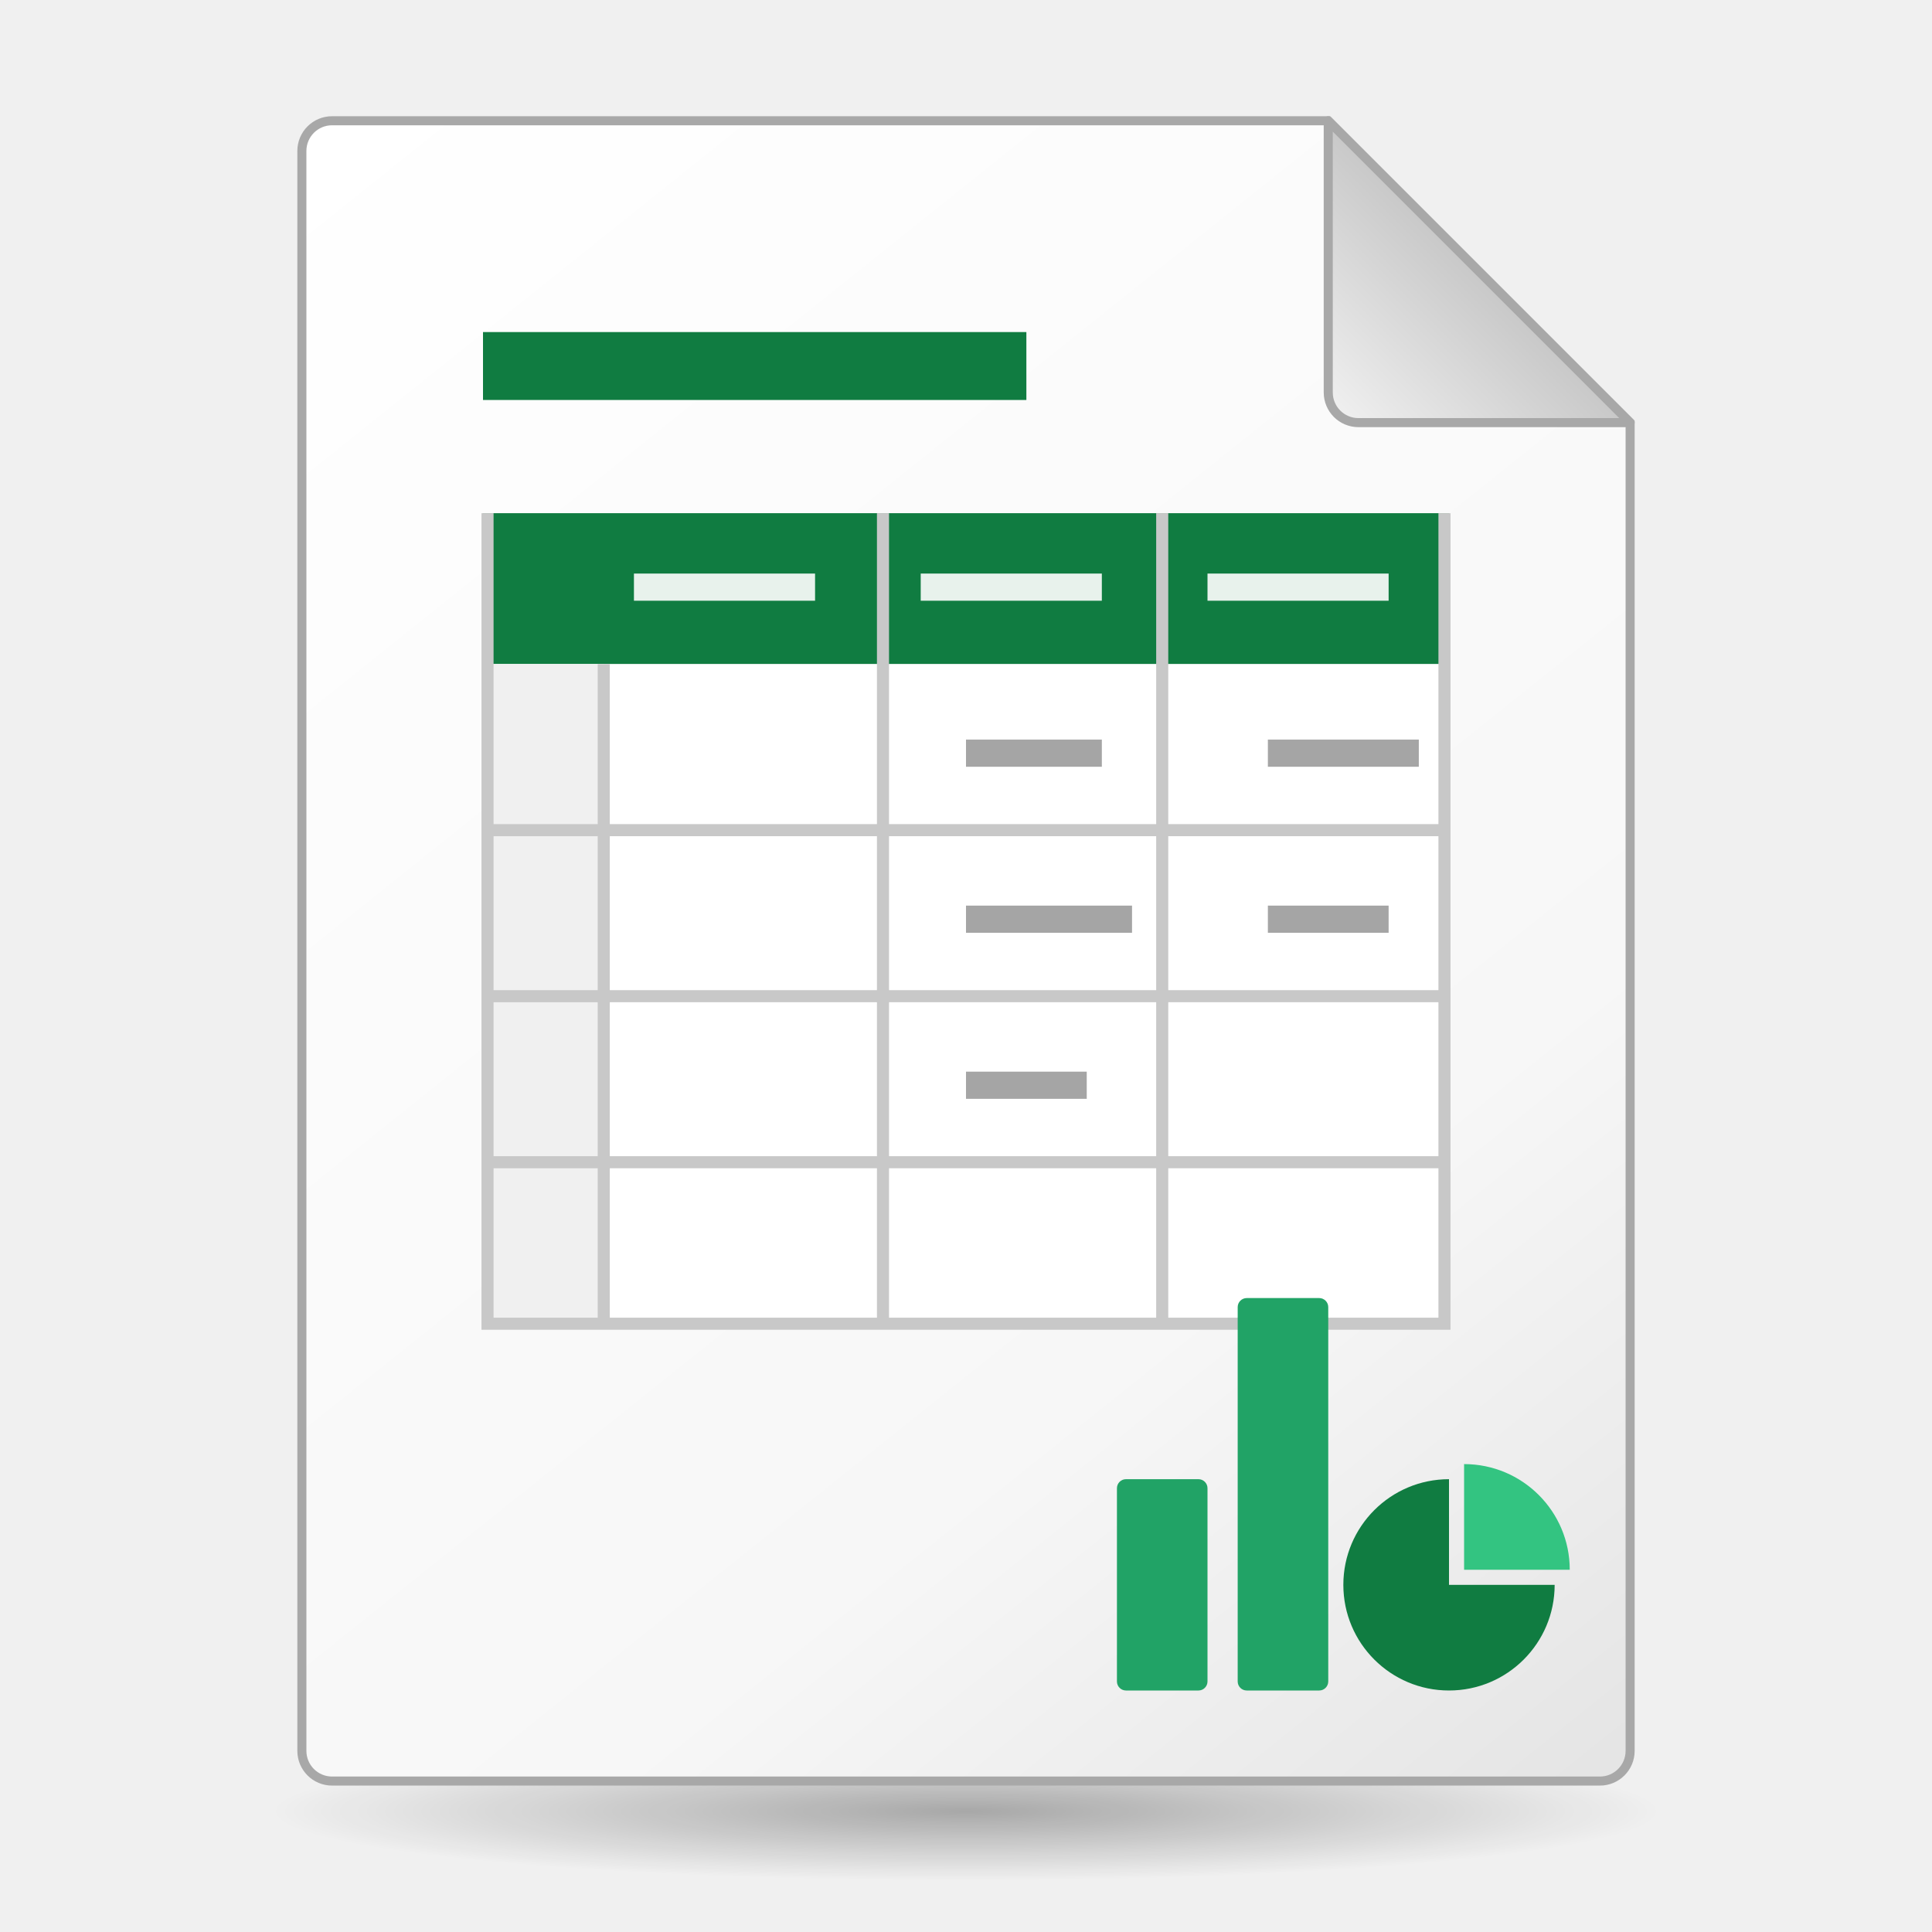
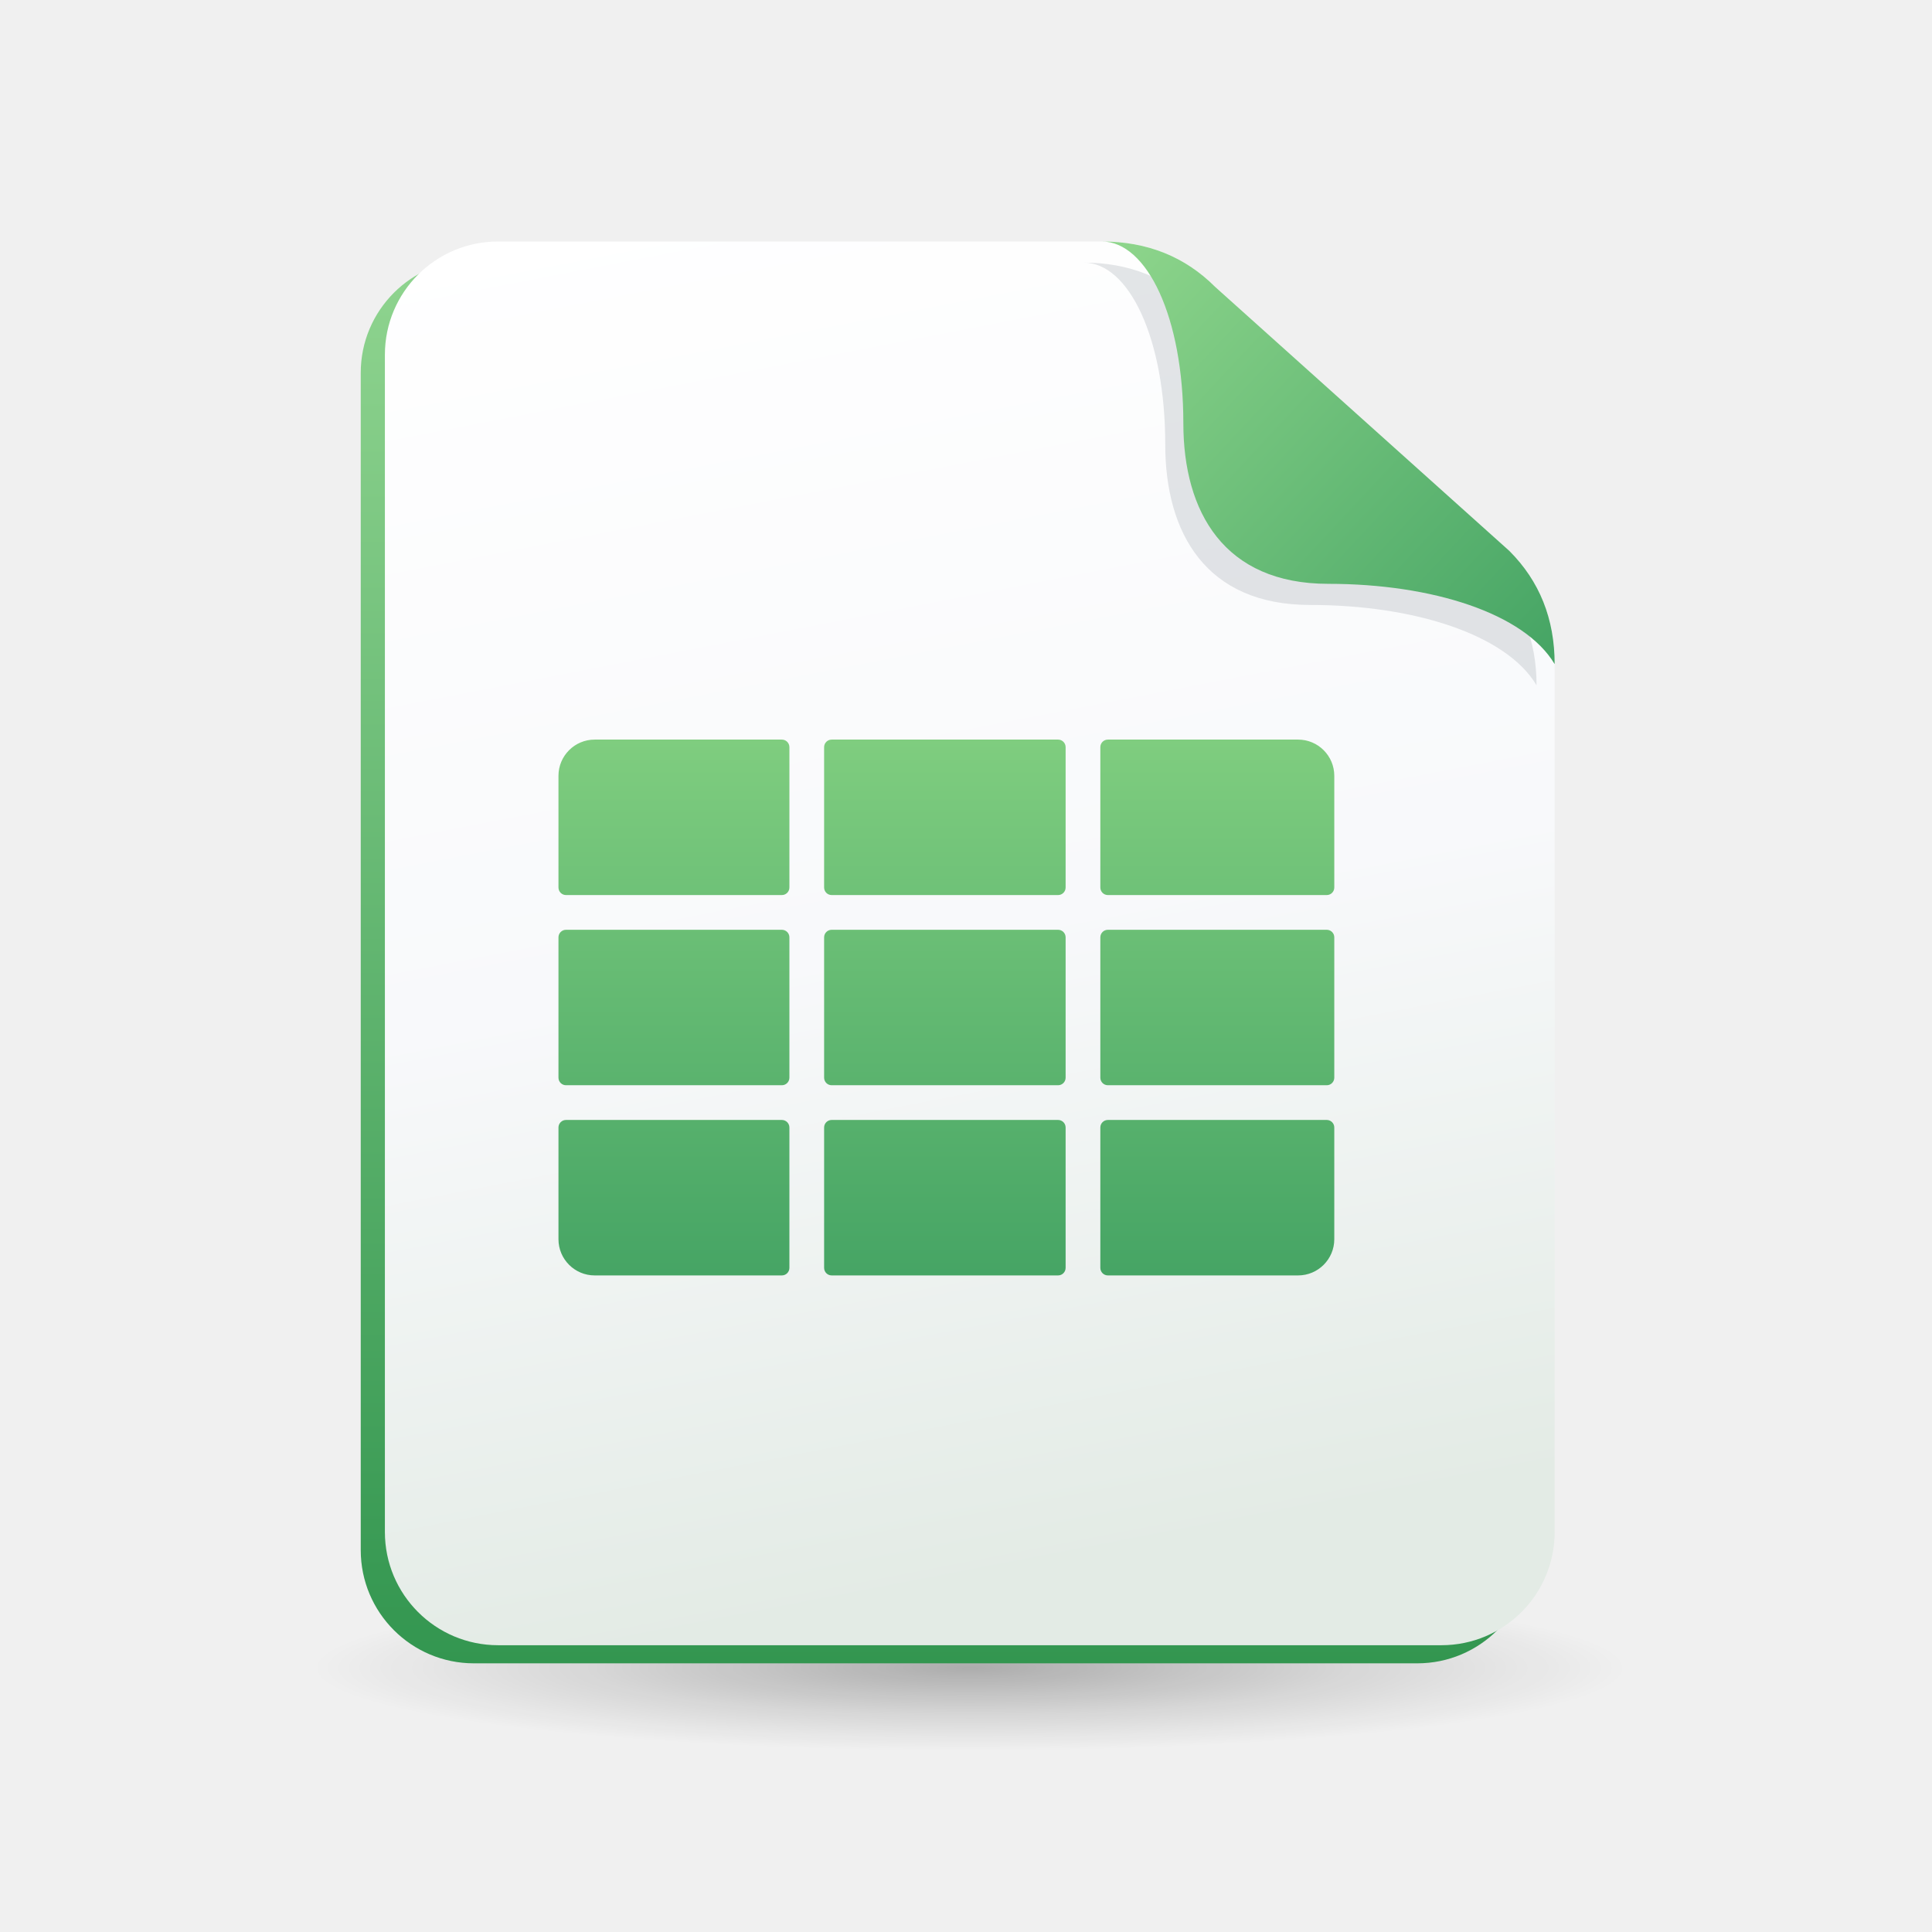
<svg xmlns="http://www.w3.org/2000/svg" width="128" height="128" viewBox="0 0 128 128">
  <defs>
-     <linearGradient id="paper" x1="20" y1="8" x2="108" y2="118" gradientUnits="userSpaceOnUse">
-       <stop offset="0" stop-color="#ffffff" />
-       <stop offset="0.7" stop-color="#f7f7f7" />
-       <stop offset="1" stop-color="#e4e4e4" />
-     </linearGradient>
-     <linearGradient id="fold" x1="88" y1="28" x2="98" y2="18" gradientUnits="userSpaceOnUse">
-       <stop offset="0" stop-color="#f2f2f2" />
-       <stop offset="1" stop-color="#c8c8c8" />
-     </linearGradient>
-     <radialGradient id="shadow" cx="64" cy="120" r="46" gradientTransform="matrix(1 0 0 0.1 0 108)" gradientUnits="userSpaceOnUse">
-       <stop offset="0" stop-color="#000000" stop-opacity="0.3" />
+     <radialGradient id="s1" cx="0" cy="0" r="1" gradientUnits="userSpaceOnUse" gradientTransform="translate(64.25 110.5) scale(43.4 5.5)">
+       <stop offset="0" stop-color="#000000" stop-opacity="0.28" />
+       <stop offset="0.6" stop-color="#000000" stop-opacity="0.098" />
      <stop offset="1" stop-color="#000000" stop-opacity="0" />
    </radialGradient>
+     <linearGradient id="g2" x1="25.5" y1="16" x2="25.5" y2="109" gradientUnits="userSpaceOnUse">
+       <stop offset="0" stop-color="#8fd48f" />
+       <stop offset="1" stop-color="#339650" />
+     </linearGradient>
+     <linearGradient id="g3" x1="25.5" y1="16" x2="43.5" y2="109" gradientUnits="userSpaceOnUse">
+       <stop offset="0" stop-color="#ffffff" />
+       <stop offset="0.55" stop-color="#f8f9fb" />
+       <stop offset="1" stop-color="#e3ebe5" />
+     </linearGradient>
+     <linearGradient id="g4" x1="73" y1="16" x2="103" y2="44" gradientUnits="userSpaceOnUse">
+       <stop offset="0" stop-color="#8fd68c" />
+       <stop offset="1" stop-color="#45a464" />
+     </linearGradient>
+     <linearGradient id="g5" x1="0" y1="49" x2="0" y2="85" gradientUnits="userSpaceOnUse">
+       <stop offset="0" stop-color="#7fcd7f" />
+       <stop offset="1" stop-color="#45a464" />
+     </linearGradient>
  </defs>
-   <ellipse cx="64" cy="120" rx="46" ry="5" fill="url(#shadow)" />
-   <path d="M22 8H88L108 28V116a2 2 0 0 1-2 2H22a2 2 0 0 1-2-2V10a2 2 0 0 1 2-2z" fill="url(#paper)" stroke="#a8a8a8" stroke-width="0.6" />
-   <path d="M88 8V26a2 2 0 0 0 2 2H108z" fill="url(#fold)" stroke="#a8a8a8" stroke-width="0.6" stroke-linejoin="round" />
-   <path d="M32 34h64v10H32z" fill="#107c41" />
-   <rect x="32" y="44" width="64" height="44" fill="#ffffff" />
-   <rect x="32" y="44" width="8" height="44" fill="#f0f0f0" />
-   <path d="M32.3 34V87.7H95.7V34M32 55h64M32 66h64M32 77h64M40 44v44M58.5 34v54M77 34v54" fill="none" stroke="#c8c8c8" stroke-width="0.8" />
-   <rect x="42" y="38" width="12" height="1.8" fill="#ffffff" fill-opacity="0.9" />
-   <rect x="61" y="38" width="12" height="1.8" fill="#ffffff" fill-opacity="0.9" />
-   <rect x="80" y="38" width="12" height="1.8" fill="#ffffff" fill-opacity="0.9" />
-   <rect x="64" y="49" width="9" height="1.8" fill="#5c5c5c" fill-opacity="0.55" />
-   <rect x="64" y="60" width="11" height="1.8" fill="#5c5c5c" fill-opacity="0.55" />
-   <rect x="64" y="71" width="8" height="1.8" fill="#5c5c5c" fill-opacity="0.55" />
-   <rect x="84" y="49" width="10" height="1.8" fill="#5c5c5c" fill-opacity="0.55" />
-   <rect x="84" y="60" width="8" height="1.8" fill="#5c5c5c" fill-opacity="0.55" />
-   <rect x="32" y="22" width="36" height="4.5" fill="#107c41" />
-   <g transform="translate(72 82) scale(2)">
-     <rect fill="#21a366" x="1" y="8" width="3" height="7" rx="0.3" />
-     <rect fill="#21a366" x="5" y="2" width="3" height="13" rx="0.3" />
-     <path fill="#107c41" d="M12 11.5V8a3.5 3.5 0 1 0 3.5 3.5z" />
-     <path fill="#33c481" d="M12.5 11V7.5a3.5 3.5 0 0 1 3.5 3.5z" />
-   </g>
+   <ellipse cx="64.25" cy="110.5" rx="43.4" ry="5.5" fill="url(#s1)" />
+   <path d="M33 16H73C76 16 78.5 17 80.5 19L100 36.5C102 38.5 103 41 103 44V101.5A7.5 7.5 0 0 1 95.5 109H33A7.5 7.5 0 0 1 25.5 101.5V23.5A7.5 7.5 0 0 1 33 16Z" fill="url(#g2)" transform="translate(-1.6 1.2)" />
+   <path d="M33 16H73C76 16 78.5 17 80.5 19L100 36.5C102 38.5 103 41 103 44V101.5A7.5 7.5 0 0 1 95.5 109H33A7.5 7.5 0 0 1 25.5 101.5V23.5A7.5 7.5 0 0 1 33 16Z" fill="url(#g3)" />
+   <path d="M73 16C76 16 78.5 17 80.5 19L100 36.5C102 38.5 103 41 103 44C101 40.64 94.9 38.68 88 38.68C81.1 38.68 78.4 33.92 78.4 28.04C78.4 21.04 76 16 73 16Z" fill="#1c2a40" fill-opacity="0.12" transform="translate(-1.2 1.4)" />
+   <path d="M73 16C76 16 78.5 17 80.5 19L100 36.5C102 38.5 103 41 103 44C101 40.64 94.9 38.68 88 38.68C81.1 38.68 78.4 33.92 78.4 28.04C78.4 21.04 76 16 73 16Z" fill="url(#g4)" />
+   <path d="M39.4 49 H51.8 A0.5 0.5 0 0 1 52.3 49.5 V58.8 A0.5 0.5 0 0 1 51.8 59.3 H37.5 A0.5 0.5 0 0 1 37 58.8 V51.4 A2.4 2.4 0 0 1 39.4 49 Z" fill="url(#g5)" />
+   <path d="M55.1 49 H70.1 A0.5 0.5 0 0 1 70.6 49.5 V58.8 A0.5 0.5 0 0 1 70.1 59.3 H55.1 A0.5 0.5 0 0 1 54.6 58.8 V49.5 A0.5 0.5 0 0 1 55.1 49 Z" fill="url(#g5)" />
+   <path d="M73.4 49 H86 A2.4 2.4 0 0 1 88.4 51.4 V58.8 A0.5 0.5 0 0 1 87.9 59.3 H73.4 A0.5 0.5 0 0 1 72.9 58.8 V49.5 A0.5 0.5 0 0 1 73.4 49 Z" fill="url(#g5)" />
+   <path d="M37.5 61.6 H51.8 A0.5 0.5 0 0 1 52.3 62.1 V71.4 A0.5 0.5 0 0 1 51.8 71.9 H37.5 A0.5 0.5 0 0 1 37 71.4 V62.1 A0.5 0.5 0 0 1 37.5 61.6 Z" fill="url(#g5)" />
+   <path d="M55.1 61.6 H70.1 A0.5 0.5 0 0 1 70.6 62.1 V71.4 A0.5 0.5 0 0 1 70.1 71.9 H55.1 A0.5 0.5 0 0 1 54.6 71.4 V62.1 A0.5 0.5 0 0 1 55.1 61.6 Z" fill="url(#g5)" />
+   <path d="M73.4 61.6 H87.9 A0.5 0.5 0 0 1 88.4 62.1 V71.4 A0.5 0.5 0 0 1 87.9 71.9 H73.4 A0.5 0.5 0 0 1 72.9 71.4 V62.1 A0.5 0.5 0 0 1 73.4 61.6 Z" fill="url(#g5)" />
+   <path d="M37.5 74.2 H51.8 A0.5 0.5 0 0 1 52.3 74.7 V84 A0.5 0.5 0 0 1 51.8 84.5 H39.4 A2.4 2.4 0 0 1 37 82.1 V74.7 A0.5 0.5 0 0 1 37.5 74.2 Z" fill="url(#g5)" />
+   <path d="M55.1 74.2 H70.1 A0.5 0.5 0 0 1 70.6 74.7 V84 A0.5 0.5 0 0 1 70.1 84.5 H55.1 A0.5 0.5 0 0 1 54.6 84 V74.7 A0.5 0.5 0 0 1 55.1 74.2 Z" fill="url(#g5)" />
+   <path d="M73.4 74.2 H87.9 A0.5 0.5 0 0 1 88.4 74.7 V82.1 A2.4 2.4 0 0 1 86 84.5 H73.4 A0.5 0.5 0 0 1 72.9 84 V74.7 A0.5 0.5 0 0 1 73.4 74.2 Z" fill="url(#g5)" />
</svg>
